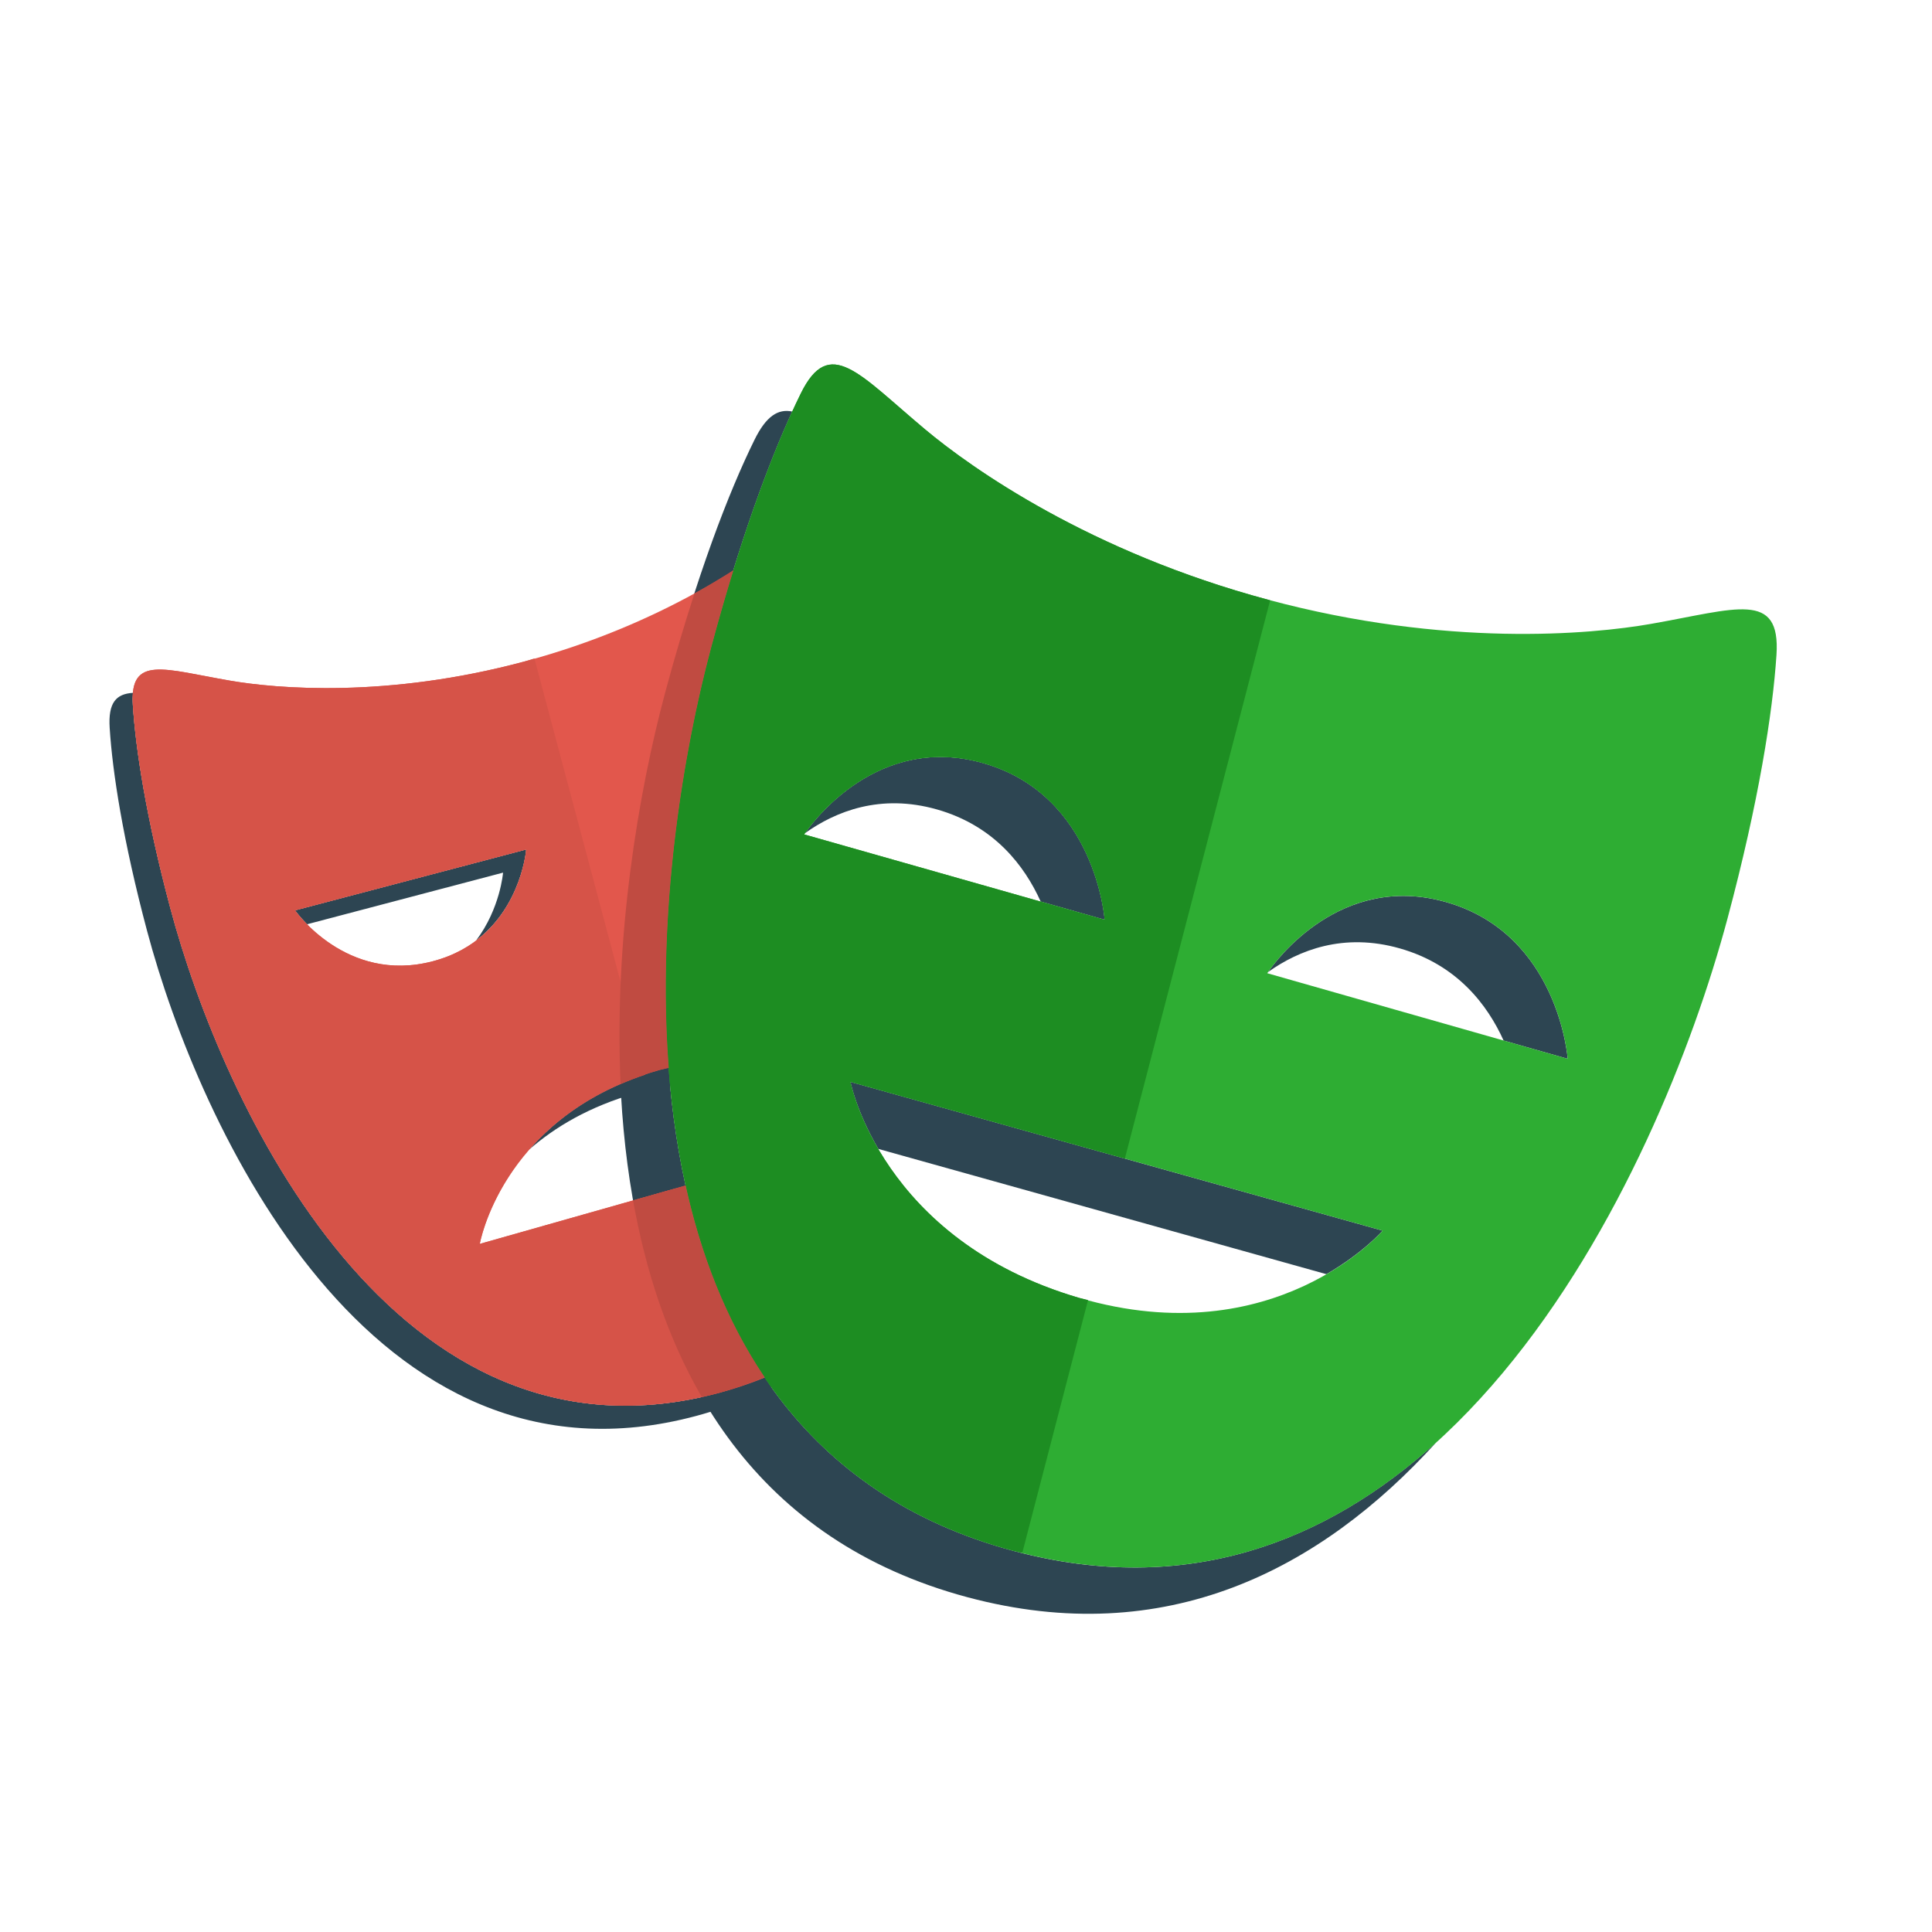
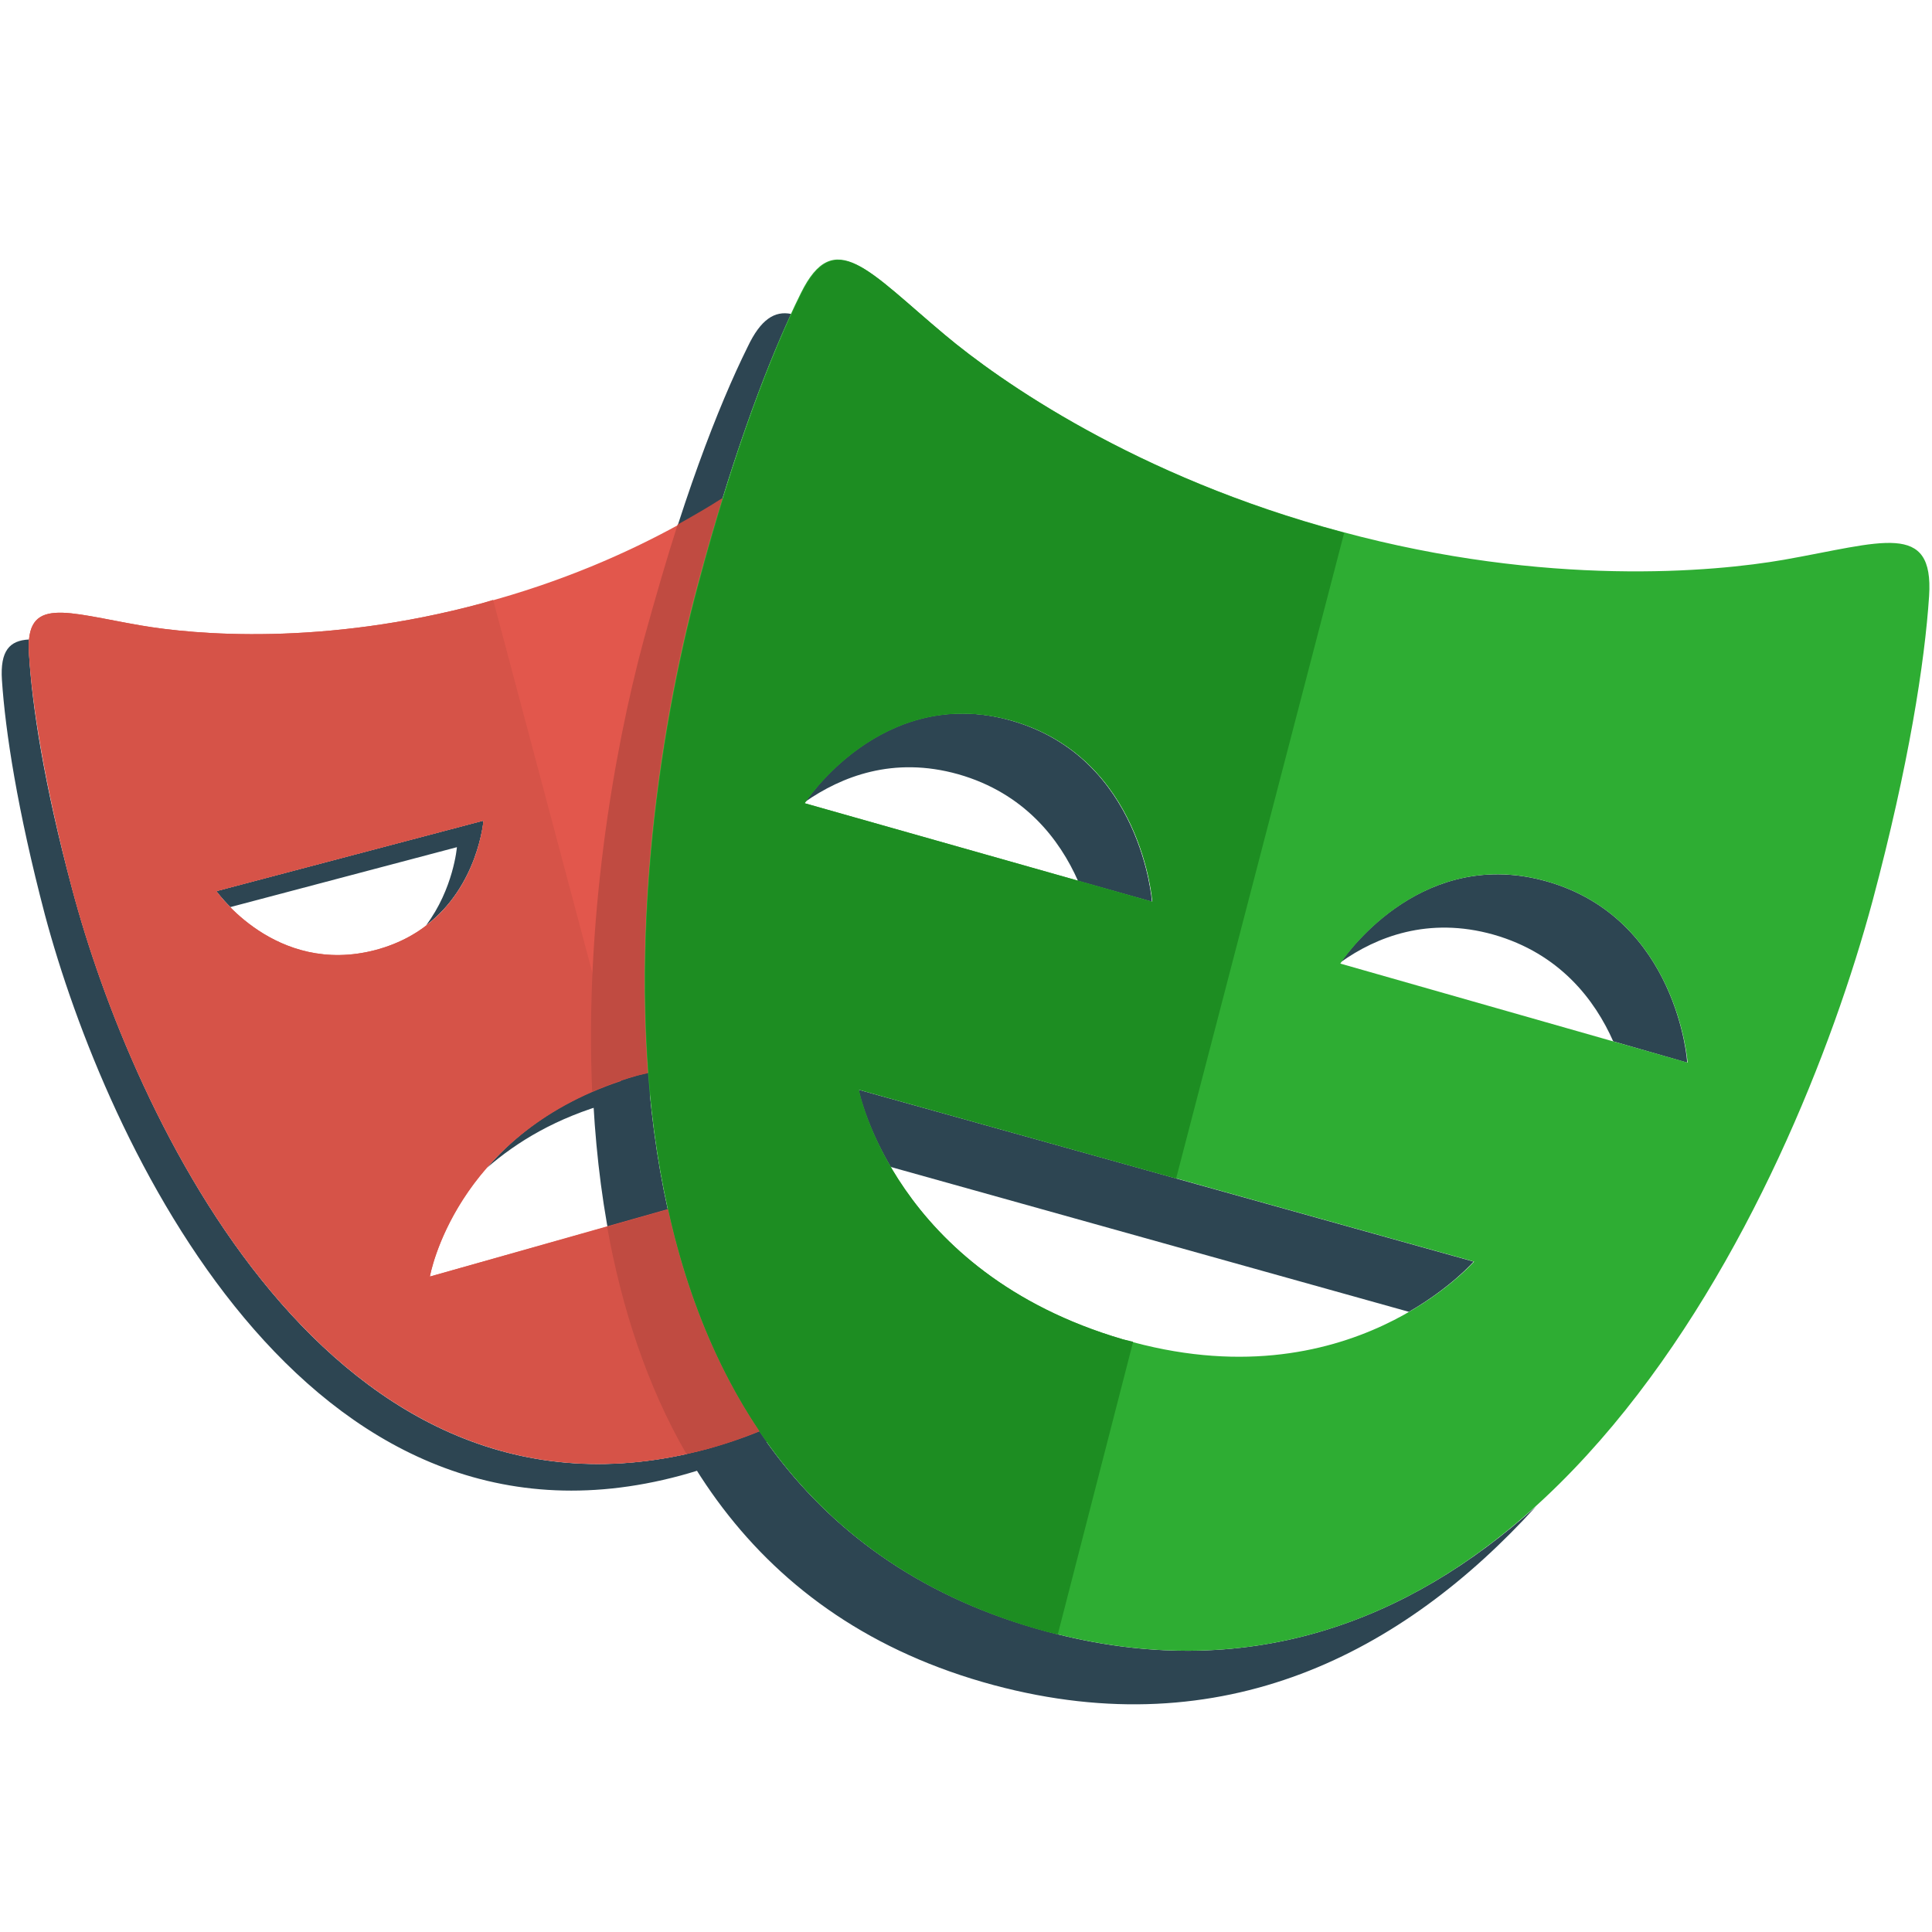
- <svg xmlns="http://www.w3.org/2000/svg" width="400" height="400" viewBox="0 0 400 400" fill="none">
-   <path d="M136.444 221.556C123.558 225.213 115.104 231.625 109.535 238.032C114.869 233.364 122.014 229.08 131.652 226.348C141.51 223.554 149.92 223.574 156.869 224.915V219.481C150.941 218.939 144.145 219.371 136.444 221.556ZM108.946 175.876L61.09 188.484C61.09 188.484 61.962 189.716 63.577 191.36L104.153 180.668C104.153 180.668 103.578 188.077 98.585 194.705C108.03 187.559 108.946 175.876 108.946 175.876ZM149.005 288.347C81.658 306.486 46.027 228.438 35.24 187.928C30.256 169.229 28.08 155.067 27.5 145.928C27.438 144.979 27.466 144.179 27.534 143.446C24.04 143.657 22.367 145.473 22.708 150.721C23.288 159.855 25.463 174.016 30.447 192.721C41.23 233.225 76.866 311.273 144.213 293.134C158.872 289.185 169.885 281.992 178.152 272.81C170.532 279.692 160.995 285.112 149.005 288.347ZM161.661 128.11V132.903H188.077C187.535 131.206 186.989 129.677 186.447 128.11H161.661Z" fill="#2D4552" />
-   <path d="M193.981 167.584C205.861 170.958 212.144 179.287 215.465 186.658L228.711 190.42C228.711 190.42 226.904 164.623 203.57 157.995C181.741 151.793 168.308 170.124 166.674 172.496C173.024 167.972 182.297 164.268 193.981 167.584ZM299.422 186.777C277.573 180.547 264.145 198.916 262.535 201.255C268.89 196.736 278.158 193.031 289.837 196.362C301.698 199.741 307.976 208.06 311.307 215.436L324.572 219.212C324.572 219.212 322.736 193.41 299.422 186.777ZM286.262 254.795L176.072 223.99C176.072 223.99 177.265 230.038 181.842 237.869L274.617 263.805C282.255 259.386 286.262 254.795 286.262 254.795ZM209.867 321.102C122.618 297.71 133.166 186.543 147.284 133.865C153.097 112.156 159.073 96.02 164.029 85.204C161.072 84.595 158.623 86.153 156.203 91.075C150.941 101.747 144.212 119.124 137.7 143.45C123.586 196.127 113.038 307.29 200.283 330.682C241.406 341.699 273.442 324.955 297.323 298.659C274.655 319.19 245.714 330.701 209.867 321.102Z" fill="#2D4552" />
-   <path d="M161.661 262.296V239.863L99.332 257.537C99.332 257.537 103.938 230.777 136.444 221.556C146.302 218.762 154.713 218.781 161.661 220.123V128.11H192.869C189.471 117.61 186.184 109.526 183.423 103.909C178.856 94.612 174.174 100.775 163.545 109.665C156.059 115.919 137.139 129.261 108.668 136.933C80.197 144.61 57.179 142.574 47.575 140.911C33.96 138.562 26.839 135.572 27.505 145.928C28.085 155.062 30.261 169.224 35.245 187.928C46.027 228.433 81.663 306.481 149.01 288.342C166.602 283.602 179.019 274.233 187.626 262.291H161.661V262.296ZM61.085 188.484L108.946 175.876C108.946 175.876 107.551 194.288 89.609 199.018C71.661 203.743 61.085 188.484 61.085 188.484Z" fill="#E2574C" />
-   <path d="M341.786 129.174C329.345 131.355 299.498 134.072 262.612 124.185C225.716 114.304 201.236 97.022 191.537 88.899C177.788 77.383 171.74 69.38 165.788 81.486C160.526 92.163 153.797 109.54 147.284 133.866C133.171 186.543 122.623 297.706 209.867 321.098C297.093 344.47 343.53 242.92 357.644 190.238C364.157 165.917 367.013 147.5 367.799 135.625C368.695 122.173 359.455 126.078 341.786 129.174ZM166.497 172.756C166.497 172.756 180.246 151.372 203.565 158C226.899 164.628 228.706 190.425 228.706 190.425L166.497 172.756ZM223.42 268.713C182.403 256.698 176.077 223.99 176.077 223.99L286.262 254.796C286.262 254.791 264.021 280.578 223.42 268.713ZM262.377 201.495C262.377 201.495 276.107 180.126 299.422 186.773C322.736 193.411 324.572 219.208 324.572 219.208L262.377 201.495Z" fill="#2EAD33" />
-   <path d="M139.88 246.04L99.332 257.532C99.332 257.532 103.737 232.44 133.607 222.496L110.647 136.33L108.663 136.933C80.192 144.611 57.174 142.574 47.57 140.911C33.955 138.563 26.834 135.572 27.5 145.929C28.08 155.063 30.256 169.224 35.24 187.929C46.023 228.433 81.658 306.481 149.005 288.342L150.989 287.719L139.88 246.04ZM61.085 188.485L108.946 175.876C108.946 175.876 107.551 194.288 89.609 199.018C71.662 203.743 61.085 188.485 61.085 188.485Z" fill="#D65348" />
-   <path d="M225.27 269.163L223.415 268.712C182.398 256.698 176.072 223.99 176.072 223.99L232.89 239.872L262.971 124.281L262.607 124.185C225.711 114.304 201.232 97.022 191.532 88.899C177.783 77.383 171.735 69.38 165.783 81.486C160.526 92.163 153.797 109.54 147.284 133.866C133.171 186.543 122.623 297.706 209.867 321.097L211.655 321.5L225.27 269.163ZM166.497 172.756C166.497 172.756 180.246 151.372 203.565 158C226.899 164.628 228.706 190.425 228.706 190.425L166.497 172.756Z" fill="#1D8D22" />
-   <path d="M141.946 245.451L131.072 248.537C133.641 263.019 138.169 276.917 145.276 289.195C146.513 288.922 147.74 288.687 149 288.342C152.302 287.451 155.364 286.348 158.312 285.145C150.371 273.361 145.118 259.789 141.946 245.451ZM137.7 143.451C132.112 164.307 127.113 194.326 128.489 224.436C130.952 223.367 133.554 222.371 136.444 221.551L138.457 221.101C136.003 188.939 141.308 156.165 147.284 133.866C148.799 128.225 150.318 122.978 151.832 118.085C149.393 119.637 146.767 121.228 143.776 122.867C141.759 129.093 139.722 135.898 137.7 143.451Z" fill="#C04B41" />
+ <svg xmlns="http://www.w3.org/2000/svg" version="1.1" id="Layer_1" x="0px" y="0px" viewBox="0 0 400 400" style="enable-background:new 0 0 400 400;" xml:space="preserve">
+   <style type="text/css">
+ 	.st0{fill:#2D4552;}
+ 	.st1{fill:#E2574C;}
+ 	.st2{fill:#2EAD33;}
+ 	.st3{fill:#D65348;}
+ 	.st4{fill:#1D8D22;}
+ 	.st5{fill:#C04B41;}
+ </style>
+   <path class="st0" d="M131.9,222.7c-14.9,4.2-24.7,11.6-31.1,19.1c6.2-5.4,14.4-10.4,25.6-13.5c11.4-3.2,21.1-3.2,29.2-1.7v-6.3  C148.7,219.7,140.8,220.2,131.9,222.7z M100.1,169.9l-55.3,14.6c0,0,1,1.4,2.9,3.3l46.9-12.4c0,0-0.7,8.6-6.4,16.2  C99,183.4,100.1,169.9,100.1,169.9z M146.4,300c-77.9,21-119.1-69.3-131.5-116.1c-5.8-21.6-8.3-38-8.9-48.6c-0.1-1.1,0-2,0-2.9  c-4,0.2-6,2.3-5.6,8.4c0.7,10.6,3.2,26.9,8.9,48.6C21.8,236.2,63,326.5,140.9,305.5c16.9-4.6,29.7-12.9,39.2-23.5  C171.3,290,160.3,296.2,146.4,300z M161,114.7v5.5h30.5c-0.6-2-1.3-3.7-1.9-5.5H161z" />
+   <path class="st0" d="M198.4,160.3c13.7,3.9,21,13.5,24.8,22.1l15.3,4.3c0,0-2.1-29.8-29.1-37.5c-25.2-7.2-40.8,14-42.7,16.8  C174.2,160.8,184.9,156.5,198.4,160.3z M320.3,182.5c-25.3-7.2-40.8,14-42.7,16.7c7.3-5.2,18.1-9.5,31.6-5.7  c13.7,3.9,21,13.5,24.8,22.1l15.3,4.4C349.4,220,347.3,190.2,320.3,182.5z M305.1,261.2l-127.4-35.6c0,0,1.4,7,6.7,16l107.3,30  C300.5,266.5,305.1,261.2,305.1,261.2z M216.8,337.8c-100.9-27-88.7-155.6-72.4-216.5c6.7-25.1,13.6-43.8,19.4-56.3  c-3.4-0.7-6.3,1.1-9,6.8c-6.1,12.3-13.9,32.4-21.4,60.6c-16.3,60.9-28.5,189.4,72.4,216.5c47.5,12.7,84.6-6.6,112.2-37  C291.7,335.6,258.2,348.9,216.8,337.8z" />
+   <path class="st1" d="M161,269.8v-25.9L89,264.3c0,0,5.3-30.9,42.9-41.6c11.4-3.2,21.1-3.2,29.2-1.7V114.7h36.1  c-3.9-12.1-7.7-21.5-10.9-28c-5.3-10.7-10.7-3.6-23,6.7c-8.7,7.2-30.5,22.7-63.5,31.5c-32.9,8.9-59.5,6.5-70.6,4.6  c-15.7-2.7-24-6.2-23.2,5.8c0.7,10.6,3.2,26.9,8.9,48.6C27.3,230.7,68.6,320.9,146.4,300c20.3-5.5,34.7-16.3,44.6-30.1L161,269.8  L161,269.8z M44.8,184.5l55.3-14.6c0,0-1.6,21.3-22.4,26.8C57,202.1,44.8,184.5,44.8,184.5z" />
+   <path class="st2" d="M369.3,115.9c-14.4,2.5-48.9,5.7-91.5-5.8c-42.7-11.4-71-31.4-82.2-40.8c-15.9-13.3-22.9-22.6-29.8-8.6  c-6.1,12.3-13.9,32.4-21.4,60.6c-16.3,60.9-28.5,189.4,72.4,216.5c100.9,27,154.5-90.4,170.9-151.3c7.5-28.1,10.8-49.4,11.7-63.1  C400.4,107.8,389.7,112.3,369.3,115.9z M166.6,166.3c0,0,15.9-24.7,42.9-17.1c27,7.7,29.1,37.5,29.1,37.5L166.6,166.3z M232.5,277.3  c-47.4-13.9-54.7-51.7-54.7-51.7l127.4,35.6C305.1,261.2,279.4,291,232.5,277.3z M277.5,199.5c0,0,15.9-24.7,42.8-17  c27,7.7,29.1,37.5,29.1,37.5L277.5,199.5z" />
+   <path class="st3" d="M135.9,251.1L89,264.3c0,0,5.1-29,39.6-40.5l-26.5-99.6l-2.3,0.7c-32.9,8.9-59.5,6.5-70.6,4.6  c-15.7-2.7-24-6.2-23.2,5.8c0.7,10.6,3.2,26.9,8.9,48.6C27.3,230.7,68.5,320.9,146.4,300l2.3-0.7L135.9,251.1z M44.8,184.5  l55.3-14.6c0,0-1.6,21.3-22.4,26.8C57,202.1,44.8,184.5,44.8,184.5z" />
+   <path class="st4" d="M234.6,277.8l-2.1-0.5c-47.4-13.9-54.7-51.7-54.7-51.7l65.7,18.4l34.8-133.7l-0.4-0.1  c-42.7-11.4-71-31.4-82.2-40.8c-15.9-13.3-22.9-22.6-29.8-8.6c-6.1,12.3-13.9,32.4-21.4,60.6c-16.3,60.9-28.5,189.4,72.4,216.5  l2.1,0.5L234.6,277.8z M166.6,166.3c0,0,15.9-24.7,42.9-17.1c27,7.7,29.1,37.5,29.1,37.5L166.6,166.3z" />
+   <path class="st5" d="M138.3,250.4l-12.6,3.6c3,16.7,8.2,32.8,16.4,47c1.4-0.3,2.8-0.6,4.3-1c3.8-1,7.4-2.3,10.8-3.7  C148,282.6,141.9,266.9,138.3,250.4z M133.3,132.4c-6.5,24.1-12.2,58.8-10.7,93.6c2.8-1.2,5.9-2.4,9.2-3.3l2.3-0.5  c-2.8-37.2,3.3-75.1,10.2-100.9c1.8-6.5,3.5-12.6,5.3-18.2c-2.8,1.8-5.9,3.6-9.3,5.5C138,115.8,135.7,123.7,133.3,132.4z" />
</svg>
